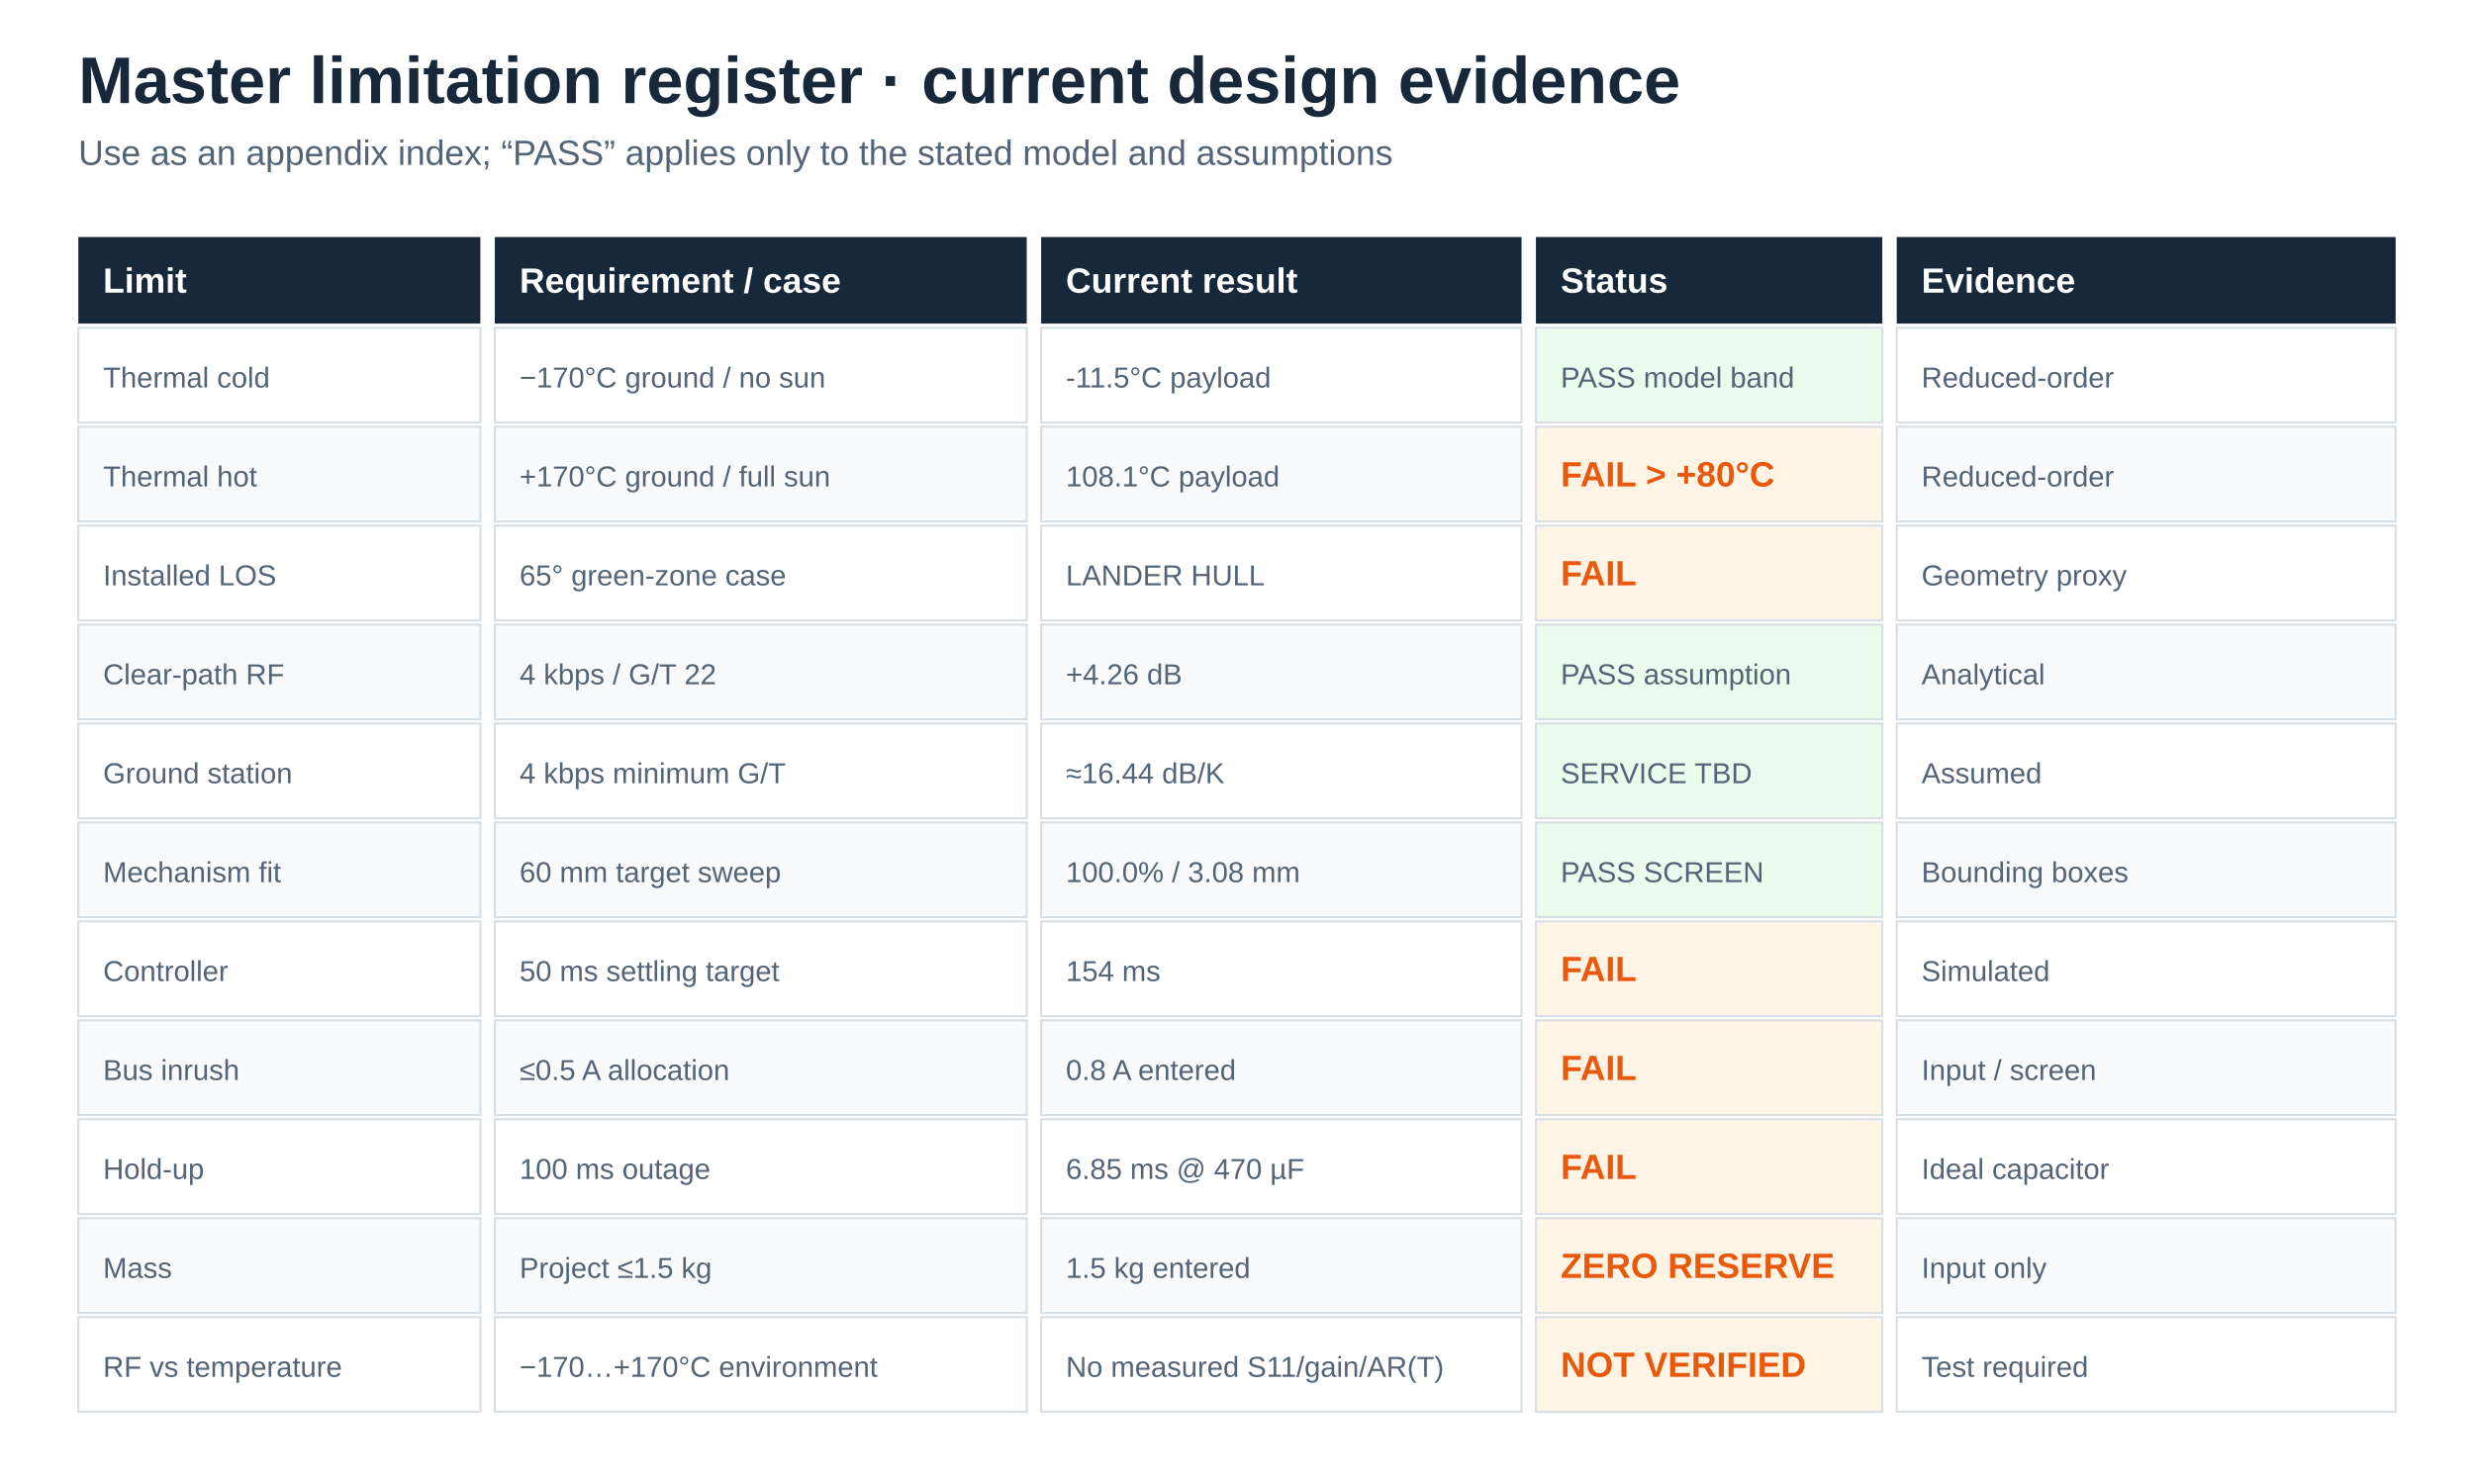
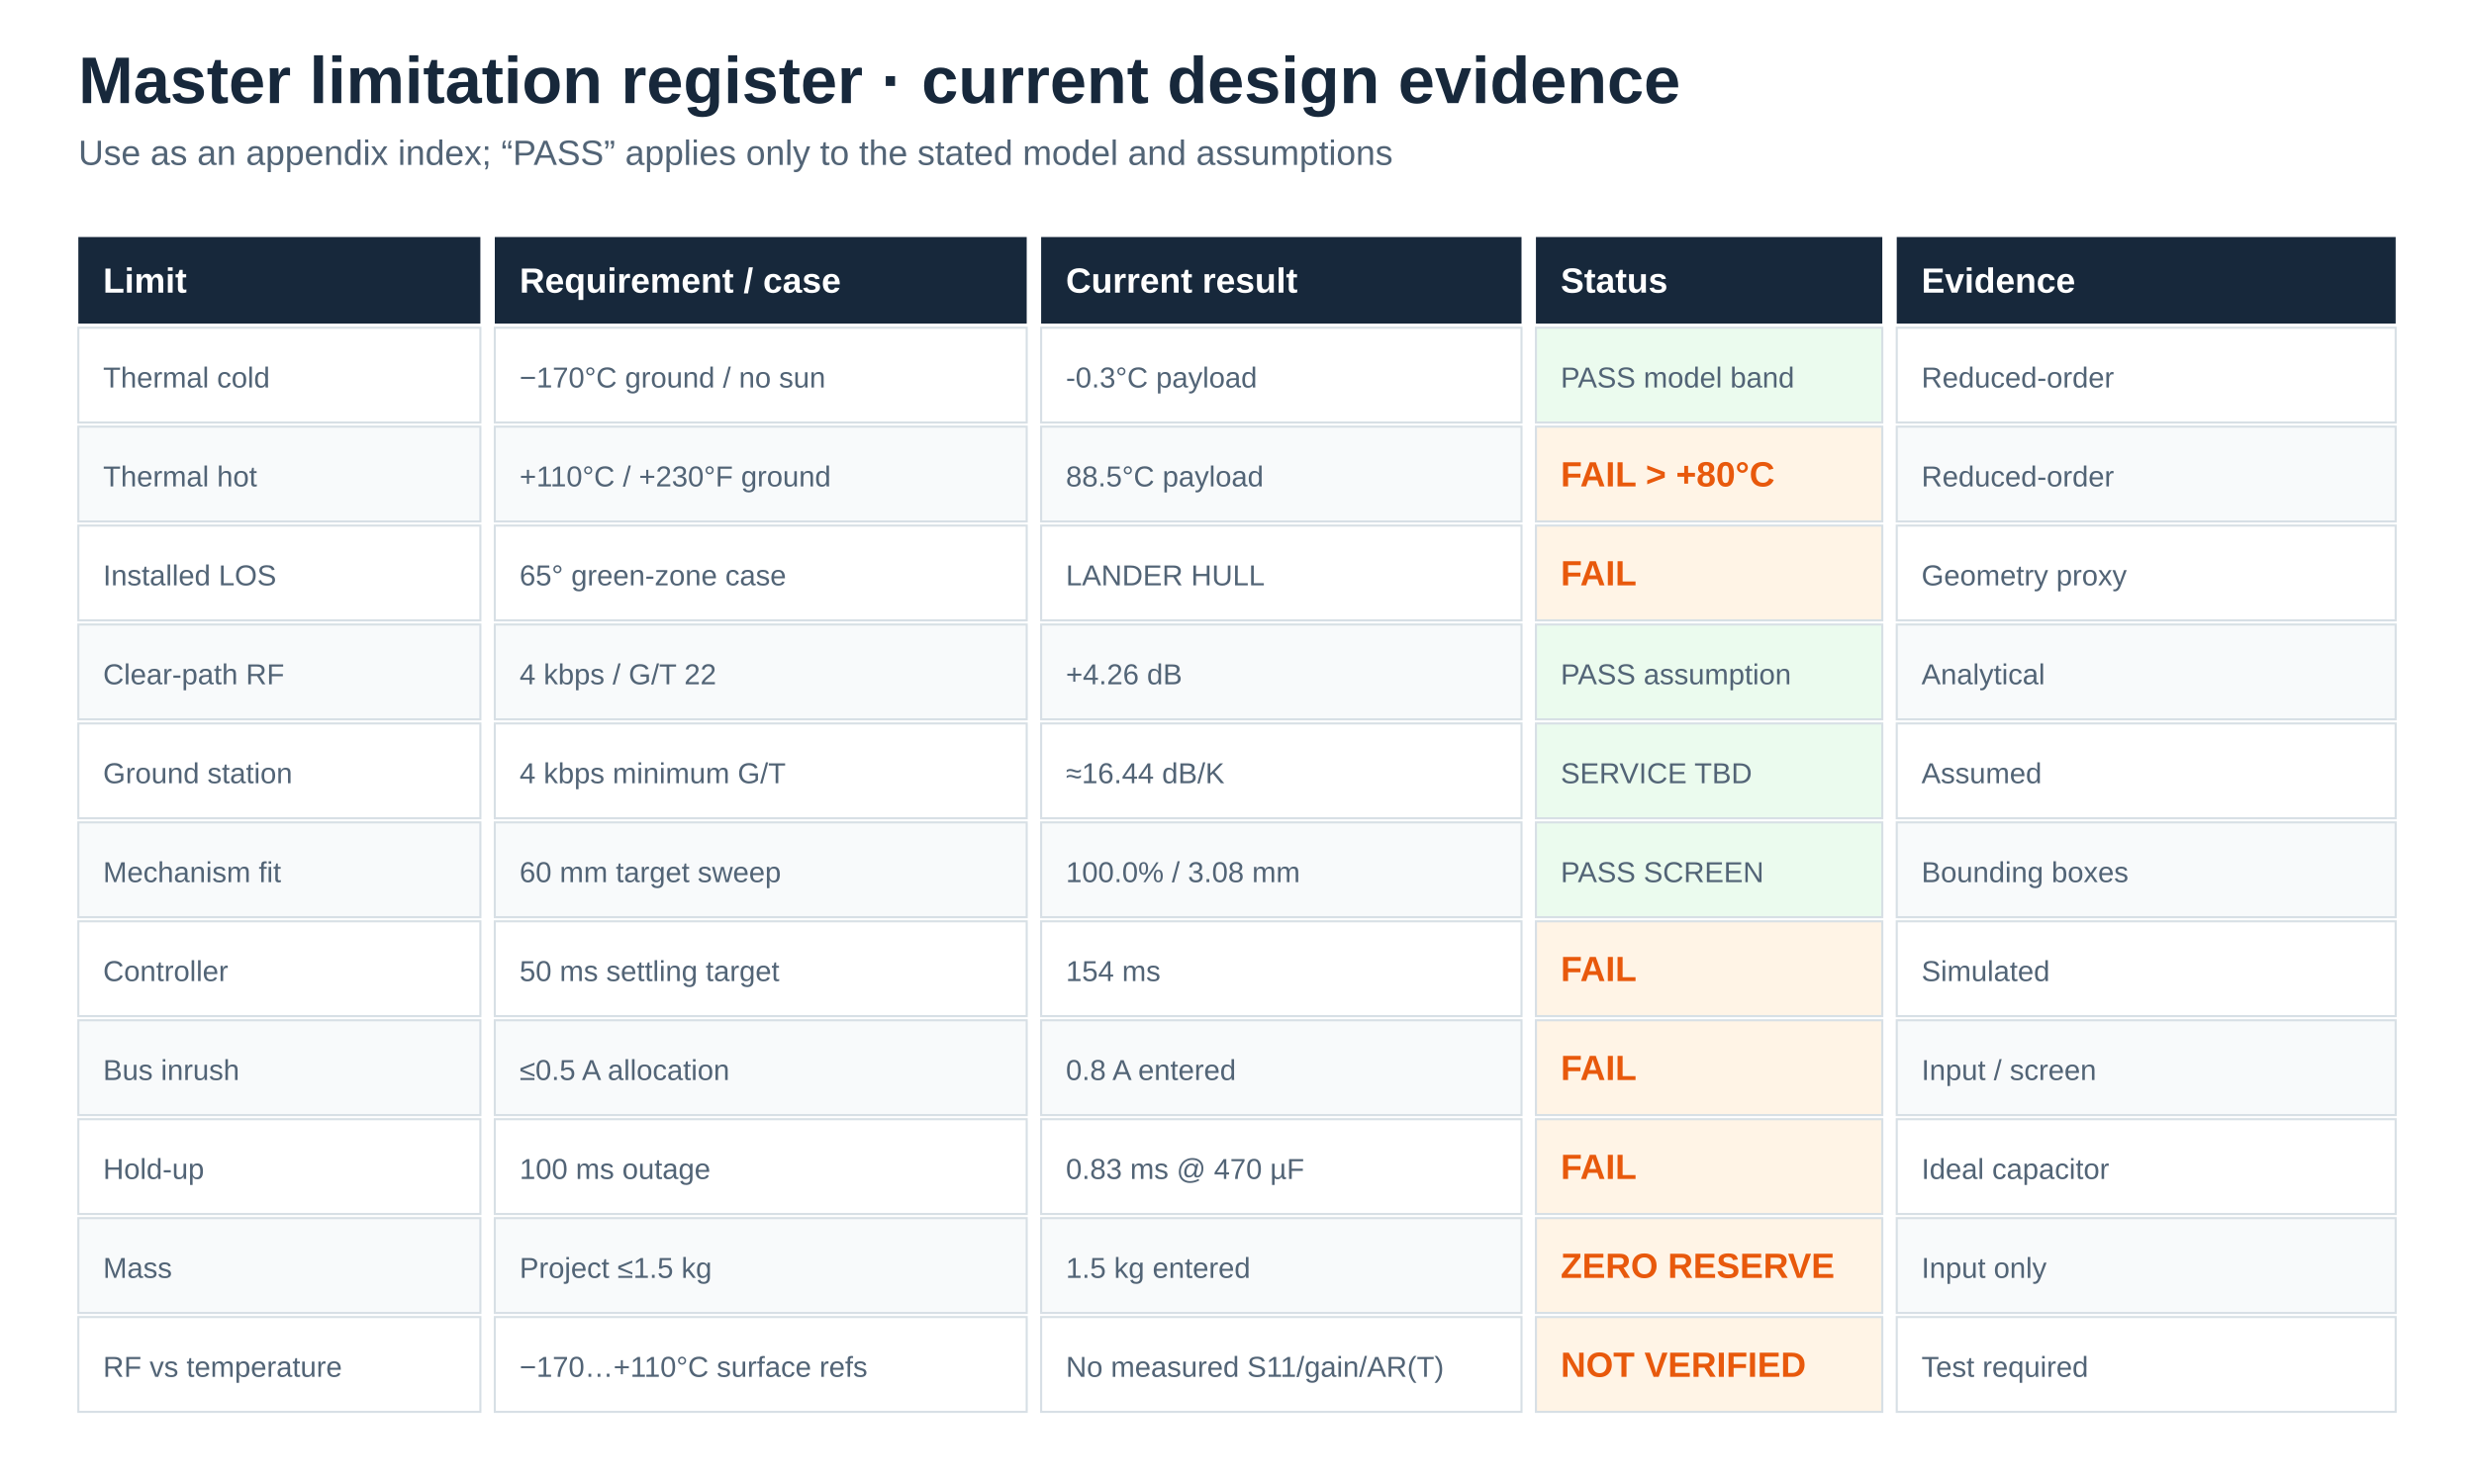
<svg xmlns="http://www.w3.org/2000/svg" width="1200" height="720" viewBox="0 0 1200 720">
  <rect width="100%" height="100%" fill="white" />
  <style>text{font-family:Arial,"Noto Sans Thai",sans-serif;fill:#17283b}.title{font-size:32px;font-weight:700}.sub{font-size:17px;fill:#526476}.h{font-size:23px;font-weight:700}.label{font-size:17px;font-weight:700}.small{font-size:14px;fill:#526476}.tiny{font-size:12px;fill:#526476}.white{fill:#fff}.green{fill:#66a80f}.orange{fill:#e8590c}.red{fill:#c92a2a}.blue{fill:#1971c2}.grid{stroke:#dce3e8;stroke-width:1}.axis{stroke:#71808e;stroke-width:1.5}.card{fill:#f8fafb;stroke:#d7dfe5;stroke-width:1.5}.warn{fill:#fff4e6;stroke:#ffa94d;stroke-width:1.5}</style>
  <text x="38" y="50" class="title">Master limitation register · current design evidence</text>
  <text x="38" y="80" class="sub">Use as an appendix index; “PASS” applies only to the stated model and assumptions</text>
  <rect x="38" y="115" width="195" height="42" fill="#17283b" />
  <text x="50" y="142" class="label white">Limit</text>
  <rect x="240" y="115" width="258" height="42" fill="#17283b" />
  <text x="252" y="142" class="label white">Requirement / case</text>
  <rect x="505" y="115" width="233" height="42" fill="#17283b" />
  <text x="517" y="142" class="label white">Current result</text>
  <rect x="745" y="115" width="168" height="42" fill="#17283b" />
  <text x="757" y="142" class="label white">Status</text>
  <rect x="920" y="115" width="242" height="42" fill="#17283b" />
  <text x="932" y="142" class="label white">Evidence</text>
  <rect x="38" y="159" width="195" height="46" fill="#fff" stroke="#d7dfe5" />
  <text x="50" y="188" class="small">Thermal cold</text>
  <rect x="240" y="159" width="258" height="46" fill="#fff" stroke="#d7dfe5" />
  <text x="252" y="188" class="small">−170°C ground / no sun</text>
  <rect x="505" y="159" width="233" height="46" fill="#fff" stroke="#d7dfe5" />
-   <text x="517" y="188" class="small">-11.5°C payload</text>
+   <text x="517" y="188" class="small">-0.3°C payload</text>
  <rect x="745" y="159" width="168" height="46" fill="#ebfbee" stroke="#d7dfe5" />
  <text x="757" y="188" class="small">PASS model band</text>
  <rect x="920" y="159" width="242" height="46" fill="#fff" stroke="#d7dfe5" />
  <text x="932" y="188" class="small">Reduced-order</text>
  <rect x="38" y="207" width="195" height="46" fill="#f8fafb" stroke="#d7dfe5" />
  <text x="50" y="236" class="small">Thermal hot</text>
  <rect x="240" y="207" width="258" height="46" fill="#f8fafb" stroke="#d7dfe5" />
-   <text x="252" y="236" class="small">+170°C ground / full sun</text>
+   <text x="252" y="236" class="small">+110°C / +230°F ground</text>
  <rect x="505" y="207" width="233" height="46" fill="#f8fafb" stroke="#d7dfe5" />
-   <text x="517" y="236" class="small">108.1°C payload</text>
+   <text x="517" y="236" class="small">88.5°C payload</text>
  <rect x="745" y="207" width="168" height="46" fill="#fff4e6" stroke="#d7dfe5" />
  <text x="757" y="236" class="label orange">FAIL &gt; +80°C</text>
  <rect x="920" y="207" width="242" height="46" fill="#f8fafb" stroke="#d7dfe5" />
  <text x="932" y="236" class="small">Reduced-order</text>
  <rect x="38" y="255" width="195" height="46" fill="#fff" stroke="#d7dfe5" />
  <text x="50" y="284" class="small">Installed LOS</text>
  <rect x="240" y="255" width="258" height="46" fill="#fff" stroke="#d7dfe5" />
  <text x="252" y="284" class="small">65° green-zone case</text>
  <rect x="505" y="255" width="233" height="46" fill="#fff" stroke="#d7dfe5" />
  <text x="517" y="284" class="small">LANDER HULL</text>
  <rect x="745" y="255" width="168" height="46" fill="#fff4e6" stroke="#d7dfe5" />
  <text x="757" y="284" class="label orange">FAIL</text>
  <rect x="920" y="255" width="242" height="46" fill="#fff" stroke="#d7dfe5" />
  <text x="932" y="284" class="small">Geometry proxy</text>
  <rect x="38" y="303" width="195" height="46" fill="#f8fafb" stroke="#d7dfe5" />
  <text x="50" y="332" class="small">Clear-path RF</text>
  <rect x="240" y="303" width="258" height="46" fill="#f8fafb" stroke="#d7dfe5" />
  <text x="252" y="332" class="small">4 kbps / G/T 22</text>
  <rect x="505" y="303" width="233" height="46" fill="#f8fafb" stroke="#d7dfe5" />
  <text x="517" y="332" class="small">+4.26 dB</text>
  <rect x="745" y="303" width="168" height="46" fill="#ebfbee" stroke="#d7dfe5" />
  <text x="757" y="332" class="small">PASS assumption</text>
  <rect x="920" y="303" width="242" height="46" fill="#f8fafb" stroke="#d7dfe5" />
  <text x="932" y="332" class="small">Analytical</text>
  <rect x="38" y="351" width="195" height="46" fill="#fff" stroke="#d7dfe5" />
  <text x="50" y="380" class="small">Ground station</text>
  <rect x="240" y="351" width="258" height="46" fill="#fff" stroke="#d7dfe5" />
  <text x="252" y="380" class="small">4 kbps minimum G/T</text>
  <rect x="505" y="351" width="233" height="46" fill="#fff" stroke="#d7dfe5" />
  <text x="517" y="380" class="small">≈16.44 dB/K</text>
  <rect x="745" y="351" width="168" height="46" fill="#ebfbee" stroke="#d7dfe5" />
  <text x="757" y="380" class="small">SERVICE TBD</text>
  <rect x="920" y="351" width="242" height="46" fill="#fff" stroke="#d7dfe5" />
  <text x="932" y="380" class="small">Assumed</text>
  <rect x="38" y="399" width="195" height="46" fill="#f8fafb" stroke="#d7dfe5" />
  <text x="50" y="428" class="small">Mechanism fit</text>
  <rect x="240" y="399" width="258" height="46" fill="#f8fafb" stroke="#d7dfe5" />
  <text x="252" y="428" class="small">60 mm target sweep</text>
  <rect x="505" y="399" width="233" height="46" fill="#f8fafb" stroke="#d7dfe5" />
  <text x="517" y="428" class="small">100.0% / 3.08 mm</text>
  <rect x="745" y="399" width="168" height="46" fill="#ebfbee" stroke="#d7dfe5" />
  <text x="757" y="428" class="small">PASS SCREEN</text>
  <rect x="920" y="399" width="242" height="46" fill="#f8fafb" stroke="#d7dfe5" />
  <text x="932" y="428" class="small">Bounding boxes</text>
  <rect x="38" y="447" width="195" height="46" fill="#fff" stroke="#d7dfe5" />
  <text x="50" y="476" class="small">Controller</text>
  <rect x="240" y="447" width="258" height="46" fill="#fff" stroke="#d7dfe5" />
  <text x="252" y="476" class="small">50 ms settling target</text>
  <rect x="505" y="447" width="233" height="46" fill="#fff" stroke="#d7dfe5" />
  <text x="517" y="476" class="small">154 ms</text>
  <rect x="745" y="447" width="168" height="46" fill="#fff4e6" stroke="#d7dfe5" />
  <text x="757" y="476" class="label orange">FAIL</text>
  <rect x="920" y="447" width="242" height="46" fill="#fff" stroke="#d7dfe5" />
  <text x="932" y="476" class="small">Simulated</text>
  <rect x="38" y="495" width="195" height="46" fill="#f8fafb" stroke="#d7dfe5" />
  <text x="50" y="524" class="small">Bus inrush</text>
  <rect x="240" y="495" width="258" height="46" fill="#f8fafb" stroke="#d7dfe5" />
  <text x="252" y="524" class="small">≤0.5 A allocation</text>
  <rect x="505" y="495" width="233" height="46" fill="#f8fafb" stroke="#d7dfe5" />
  <text x="517" y="524" class="small">0.8 A entered</text>
  <rect x="745" y="495" width="168" height="46" fill="#fff4e6" stroke="#d7dfe5" />
  <text x="757" y="524" class="label orange">FAIL</text>
  <rect x="920" y="495" width="242" height="46" fill="#f8fafb" stroke="#d7dfe5" />
  <text x="932" y="524" class="small">Input / screen</text>
  <rect x="38" y="543" width="195" height="46" fill="#fff" stroke="#d7dfe5" />
  <text x="50" y="572" class="small">Hold-up</text>
  <rect x="240" y="543" width="258" height="46" fill="#fff" stroke="#d7dfe5" />
  <text x="252" y="572" class="small">100 ms outage</text>
  <rect x="505" y="543" width="233" height="46" fill="#fff" stroke="#d7dfe5" />
-   <text x="517" y="572" class="small">6.85 ms @ 470 µF</text>
+   <text x="517" y="572" class="small">0.83 ms @ 470 µF</text>
  <rect x="745" y="543" width="168" height="46" fill="#fff4e6" stroke="#d7dfe5" />
  <text x="757" y="572" class="label orange">FAIL</text>
  <rect x="920" y="543" width="242" height="46" fill="#fff" stroke="#d7dfe5" />
  <text x="932" y="572" class="small">Ideal capacitor</text>
  <rect x="38" y="591" width="195" height="46" fill="#f8fafb" stroke="#d7dfe5" />
  <text x="50" y="620" class="small">Mass</text>
  <rect x="240" y="591" width="258" height="46" fill="#f8fafb" stroke="#d7dfe5" />
  <text x="252" y="620" class="small">Project ≤1.5 kg</text>
  <rect x="505" y="591" width="233" height="46" fill="#f8fafb" stroke="#d7dfe5" />
  <text x="517" y="620" class="small">1.5 kg entered</text>
  <rect x="745" y="591" width="168" height="46" fill="#fff4e6" stroke="#d7dfe5" />
  <text x="757" y="620" class="label orange">ZERO RESERVE</text>
  <rect x="920" y="591" width="242" height="46" fill="#f8fafb" stroke="#d7dfe5" />
  <text x="932" y="620" class="small">Input only</text>
  <rect x="38" y="639" width="195" height="46" fill="#fff" stroke="#d7dfe5" />
  <text x="50" y="668" class="small">RF vs temperature</text>
  <rect x="240" y="639" width="258" height="46" fill="#fff" stroke="#d7dfe5" />
-   <text x="252" y="668" class="small">−170…+170°C environment</text>
+   <text x="252" y="668" class="small">−170…+110°C surface refs</text>
  <rect x="505" y="639" width="233" height="46" fill="#fff" stroke="#d7dfe5" />
  <text x="517" y="668" class="small">No measured S11/gain/AR(T)</text>
  <rect x="745" y="639" width="168" height="46" fill="#fff4e6" stroke="#d7dfe5" />
  <text x="757" y="668" class="label orange">NOT VERIFIED</text>
  <rect x="920" y="639" width="242" height="46" fill="#fff" stroke="#d7dfe5" />
  <text x="932" y="668" class="small">Test required</text>
</svg>
